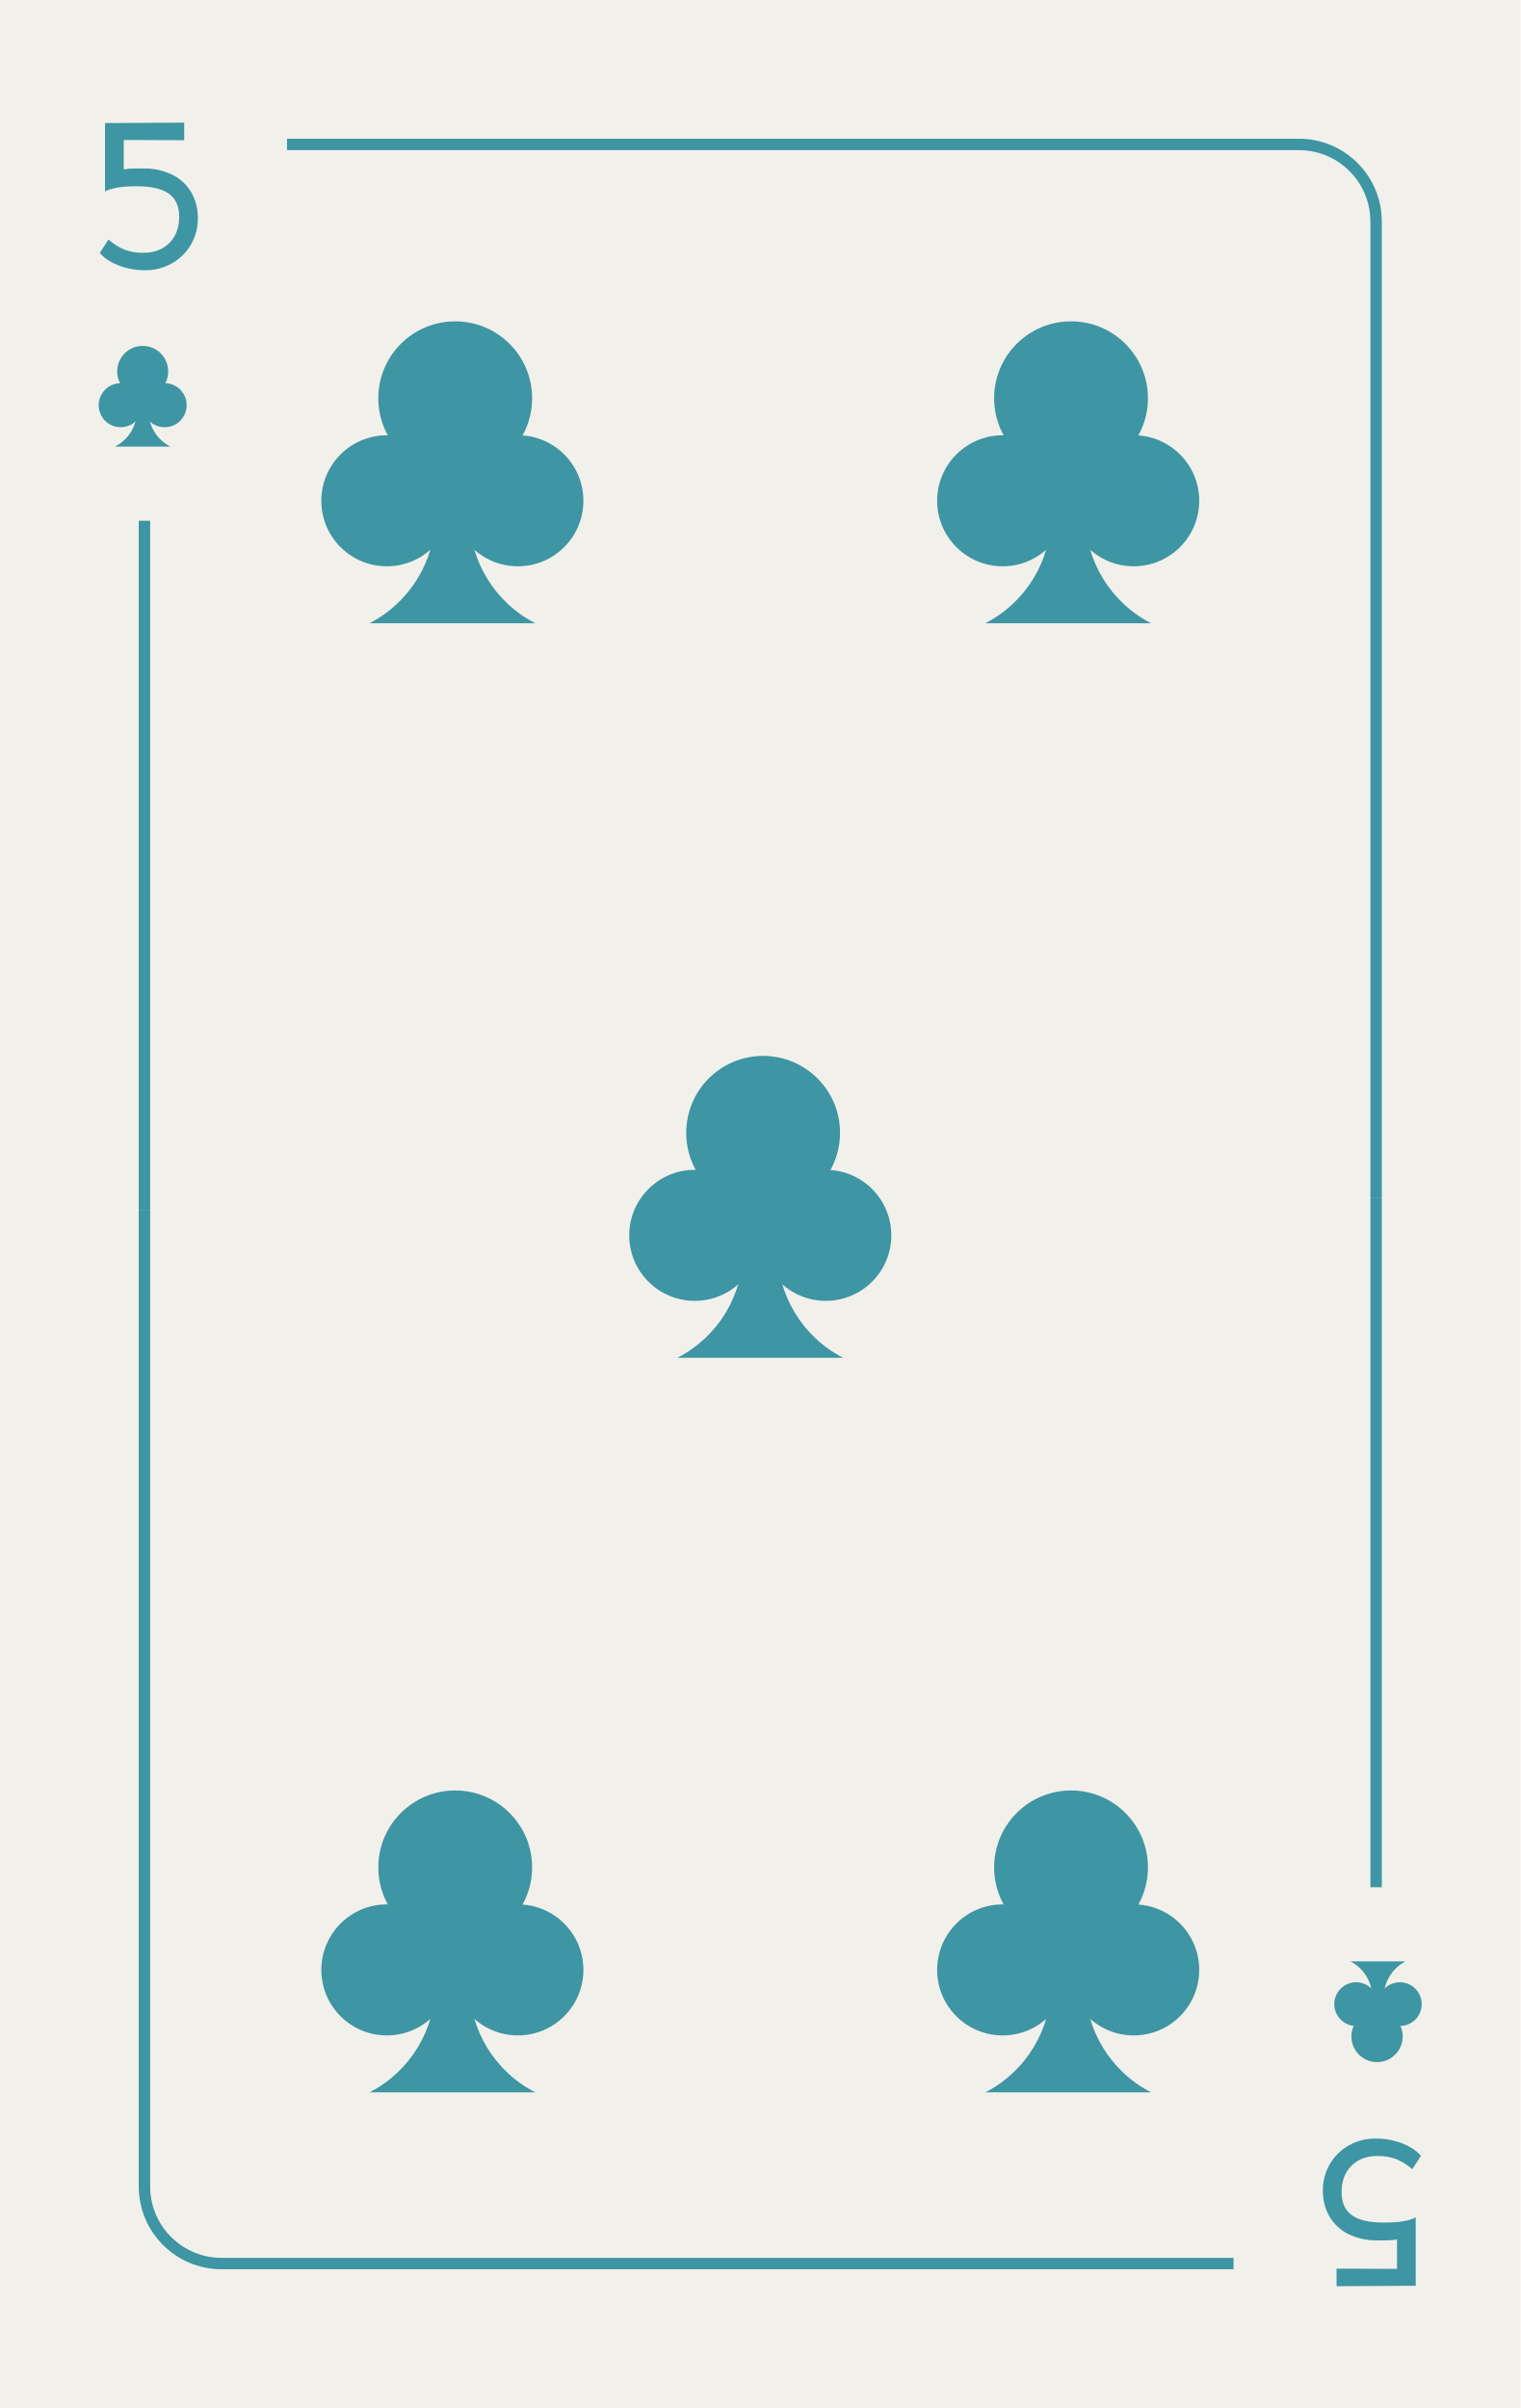
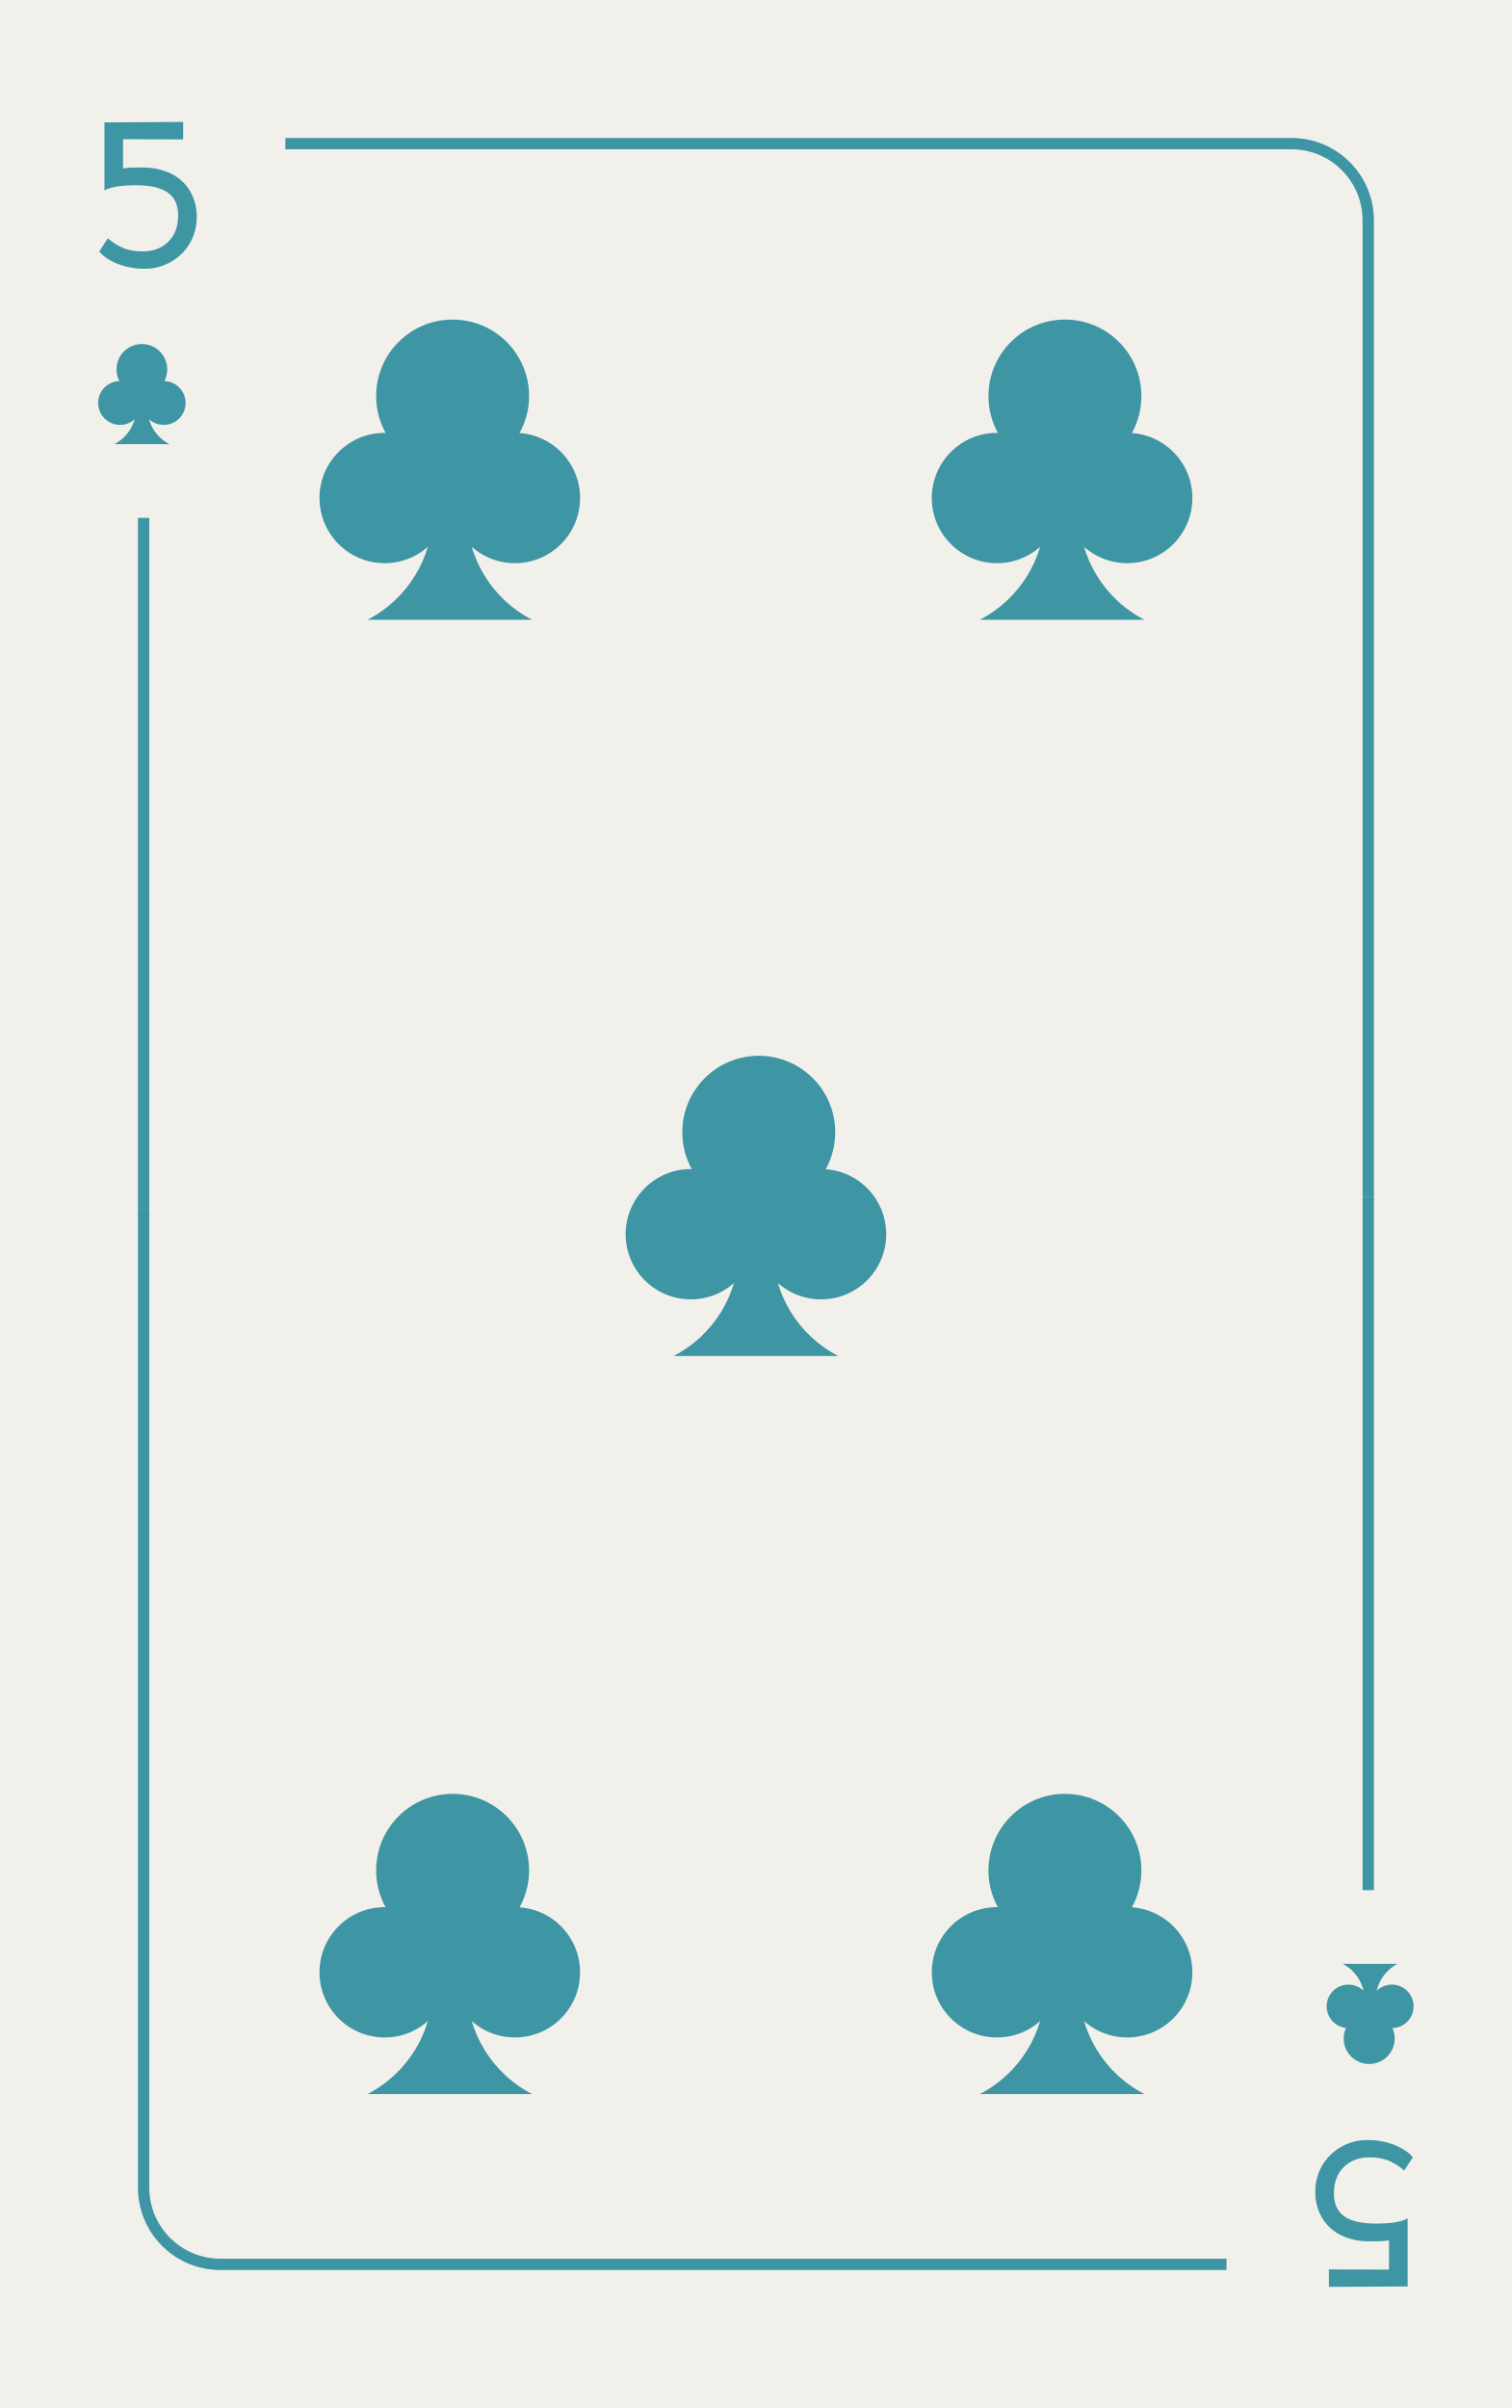
- <svg xmlns="http://www.w3.org/2000/svg" viewBox="0 0 800 1267">
+ <svg xmlns="http://www.w3.org/2000/svg" viewBox="0 0 800 1274">
  <defs>
    <style>.cls-1{fill:#f2f0eb;}.cls-2{fill:#3e95a3;}</style>
  </defs>
  <g id="Layer_2" data-name="Layer 2">
-     <rect class="cls-1" width="800" height="1267" />
+     <rect class="cls-1" width="800" height="1274" />
  </g>
  <g id="Layer_1" data-name="Layer 1">
    <path class="cls-2" d="M62.11,139.53q-6.48-2.64-9.6-6.48l4.56-7a30.93,30.93,0,0,0,8.64,5.4,27.22,27.22,0,0,0,9.72,1.56q8.52,0,13.68-5.16T94.27,114q0-8.16-5.4-12.06T72.07,98q-12,0-16.8,2.76v-36l41.64-.24v9.24l-31.8-.12V89.13a33.3,33.3,0,0,1,6.12-.48h4.2a33.4,33.4,0,0,1,15.12,3.24,23.71,23.71,0,0,1,10,9.18,26.32,26.32,0,0,1,3.54,13.74,27,27,0,0,1-3.66,13.92,26.72,26.72,0,0,1-10,9.84,27.68,27.68,0,0,1-14,3.6A37.84,37.84,0,0,1,62.11,139.53Z" />
-     <rect class="cls-2" x="73" y="274" width="6" height="363" />
-     <path class="cls-2" d="M727,630h-6V116.54A37.58,37.58,0,0,0,683.46,79H151V73H683.46A43.59,43.59,0,0,1,727,116.54Z" />
+     <rect class="cls-2" x="73" y="274" width="6" height="366" />
+     <path class="cls-2" d="M727,633h-6V116.54A37.58,37.58,0,0,0,683.46,79H151V73H683.46A43.59,43.59,0,0,1,727,116.54Z" />
    <circle class="cls-2" cx="75.07" cy="195.42" r="13.42" />
    <circle class="cls-2" cx="63.52" cy="213.2" r="11.59" />
    <circle class="cls-2" cx="86.62" cy="213.2" r="11.59" />
    <path class="cls-2" d="M89.66,235H60.47a21.29,21.29,0,0,0,11.59-18.94V207h6v9.06A21.28,21.28,0,0,0,89.66,235Z" />
-     <path class="cls-2" d="M738,1127.88q6.48,2.64,9.6,6.48l-4.56,7a30.93,30.93,0,0,0-8.64-5.4,27.22,27.22,0,0,0-9.72-1.56q-8.52,0-13.68,5.16t-5.16,13.92q0,8.16,5.4,12.06t16.8,3.9q12,0,16.8-2.76v36l-41.64.24v-9.24l31.8.12v-15.48a33.3,33.3,0,0,1-6.12.48h-4.2a33.4,33.4,0,0,1-15.12-3.24,23.71,23.71,0,0,1-10-9.18A26.32,26.32,0,0,1,696,1152.6a27,27,0,0,1,3.66-13.92,26.72,26.72,0,0,1,10-9.84,27.68,27.68,0,0,1,14-3.6A37.84,37.84,0,0,1,738,1127.88Z" />
-     <rect class="cls-2" x="721" y="630" width="6" height="363" />
-     <path class="cls-2" d="M649,1194H116.54A43.59,43.59,0,0,1,73,1150.46V637h6v513.46A37.58,37.58,0,0,0,116.54,1188H649Z" />
-     <circle class="cls-2" cx="724.5" cy="1071.5" r="13.5" />
-     <circle class="cls-2" cx="736.5" cy="1054.5" r="11.5" />
-     <circle class="cls-2" cx="713.5" cy="1054.5" r="11.5" />
-     <path class="cls-2" d="M710.45,1032h29.1A21.26,21.26,0,0,0,728,1050.91V1060h-6v-9.09A21.26,21.26,0,0,0,710.45,1032Z" />
+     <path class="cls-2" d="M738,1134.88q6.48,2.64,9.6,6.48l-4.56,7a30.93,30.93,0,0,0-8.64-5.4,27.22,27.22,0,0,0-9.72-1.56q-8.52,0-13.68,5.16t-5.16,13.92q0,8.16,5.4,12.06t16.8,3.9q12,0,16.8-2.76v36l-41.64.24v-9.24l31.8.12v-15.48a33.3,33.3,0,0,1-6.12.48h-4.2a33.4,33.4,0,0,1-15.12-3.24,23.71,23.71,0,0,1-10-9.18A26.32,26.32,0,0,1,696,1159.6a27,27,0,0,1,3.66-13.92,26.72,26.72,0,0,1,10-9.84,27.68,27.68,0,0,1,14-3.6A37.84,37.84,0,0,1,738,1134.88Z" />
+     <rect class="cls-2" x="721" y="633" width="6" height="367" />
+     <path class="cls-2" d="M649,1201H116.54A43.59,43.59,0,0,1,73,1157.46V640h6v517.46A37.58,37.58,0,0,0,116.54,1195H649Z" />
+     <circle class="cls-2" cx="724.5" cy="1078.5" r="13.5" />
+     <circle class="cls-2" cx="736.5" cy="1061.5" r="11.5" />
+     <circle class="cls-2" cx="713.5" cy="1061.5" r="11.5" />
+     <path class="cls-2" d="M710.45,1039h29.1A21.26,21.26,0,0,0,728,1057.91V1067h-6v-9.09A21.26,21.26,0,0,0,710.45,1039Z" />
    <circle class="cls-2" cx="239.5" cy="209.54" r="40.46" />
    <circle class="cls-2" cx="203.53" cy="263.49" r="34.47" />
    <circle class="cls-2" cx="272.47" cy="263.49" r="34.47" />
    <path class="cls-2" d="M281.59,327.92H194.41A63.7,63.7,0,0,0,229,271.25V244h18v27.25a63.7,63.7,0,0,0,34.6,56.67Z" />
    <circle class="cls-2" cx="563.5" cy="209.54" r="40.46" />
    <circle class="cls-2" cx="527.53" cy="263.49" r="34.47" />
    <circle class="cls-2" cx="596.47" cy="263.49" r="34.47" />
    <path class="cls-2" d="M605.59,327.92H518.41A63.7,63.7,0,0,0,553,271.25V244h18v27.25a63.7,63.7,0,0,0,34.6,56.67Z" />
-     <circle class="cls-2" cx="401.5" cy="596.04" r="40.46" />
-     <circle class="cls-2" cx="365.53" cy="649.99" r="34.47" />
-     <circle class="cls-2" cx="434.47" cy="649.99" r="34.47" />
-     <path class="cls-2" d="M443.59,714.42H356.41A63.7,63.7,0,0,0,391,657.75V630.5h18v27.25a63.7,63.7,0,0,0,34.6,56.67Z" />
-     <circle class="cls-2" cx="239.5" cy="982.54" r="40.46" />
-     <circle class="cls-2" cx="203.53" cy="1036.49" r="34.47" />
-     <circle class="cls-2" cx="272.47" cy="1036.49" r="34.47" />
-     <path class="cls-2" d="M281.59,1100.92H194.41a63.7,63.7,0,0,0,34.6-56.67V1017h18v27.25a63.7,63.7,0,0,0,34.6,56.67Z" />
-     <circle class="cls-2" cx="563.5" cy="982.54" r="40.46" />
-     <circle class="cls-2" cx="527.53" cy="1036.49" r="34.47" />
-     <circle class="cls-2" cx="596.47" cy="1036.49" r="34.47" />
-     <path class="cls-2" d="M605.59,1100.92H518.41a63.7,63.7,0,0,0,34.6-56.67V1017h18v27.25a63.7,63.7,0,0,0,34.6,56.67Z" />
+     <circle class="cls-2" cx="401.5" cy="599.04" r="40.46" />
+     <circle class="cls-2" cx="365.53" cy="652.99" r="34.47" />
+     <circle class="cls-2" cx="434.47" cy="652.99" r="34.47" />
+     <path class="cls-2" d="M443.59,717.42H356.41A63.7,63.7,0,0,0,391,660.75V633.5h18v27.25a63.7,63.7,0,0,0,34.6,56.67Z" />
+     <circle class="cls-2" cx="239.5" cy="989.54" r="40.46" />
+     <circle class="cls-2" cx="203.53" cy="1043.49" r="34.47" />
+     <circle class="cls-2" cx="272.47" cy="1043.49" r="34.47" />
+     <path class="cls-2" d="M281.59,1107.92H194.41a63.7,63.7,0,0,0,34.6-56.67V1024h18v27.25a63.7,63.7,0,0,0,34.6,56.67Z" />
+     <circle class="cls-2" cx="563.5" cy="989.54" r="40.46" />
+     <circle class="cls-2" cx="527.53" cy="1043.49" r="34.47" />
+     <circle class="cls-2" cx="596.47" cy="1043.49" r="34.47" />
+     <path class="cls-2" d="M605.59,1107.92H518.41a63.7,63.7,0,0,0,34.6-56.67V1024h18v27.25a63.7,63.7,0,0,0,34.6,56.67Z" />
  </g>
</svg>
